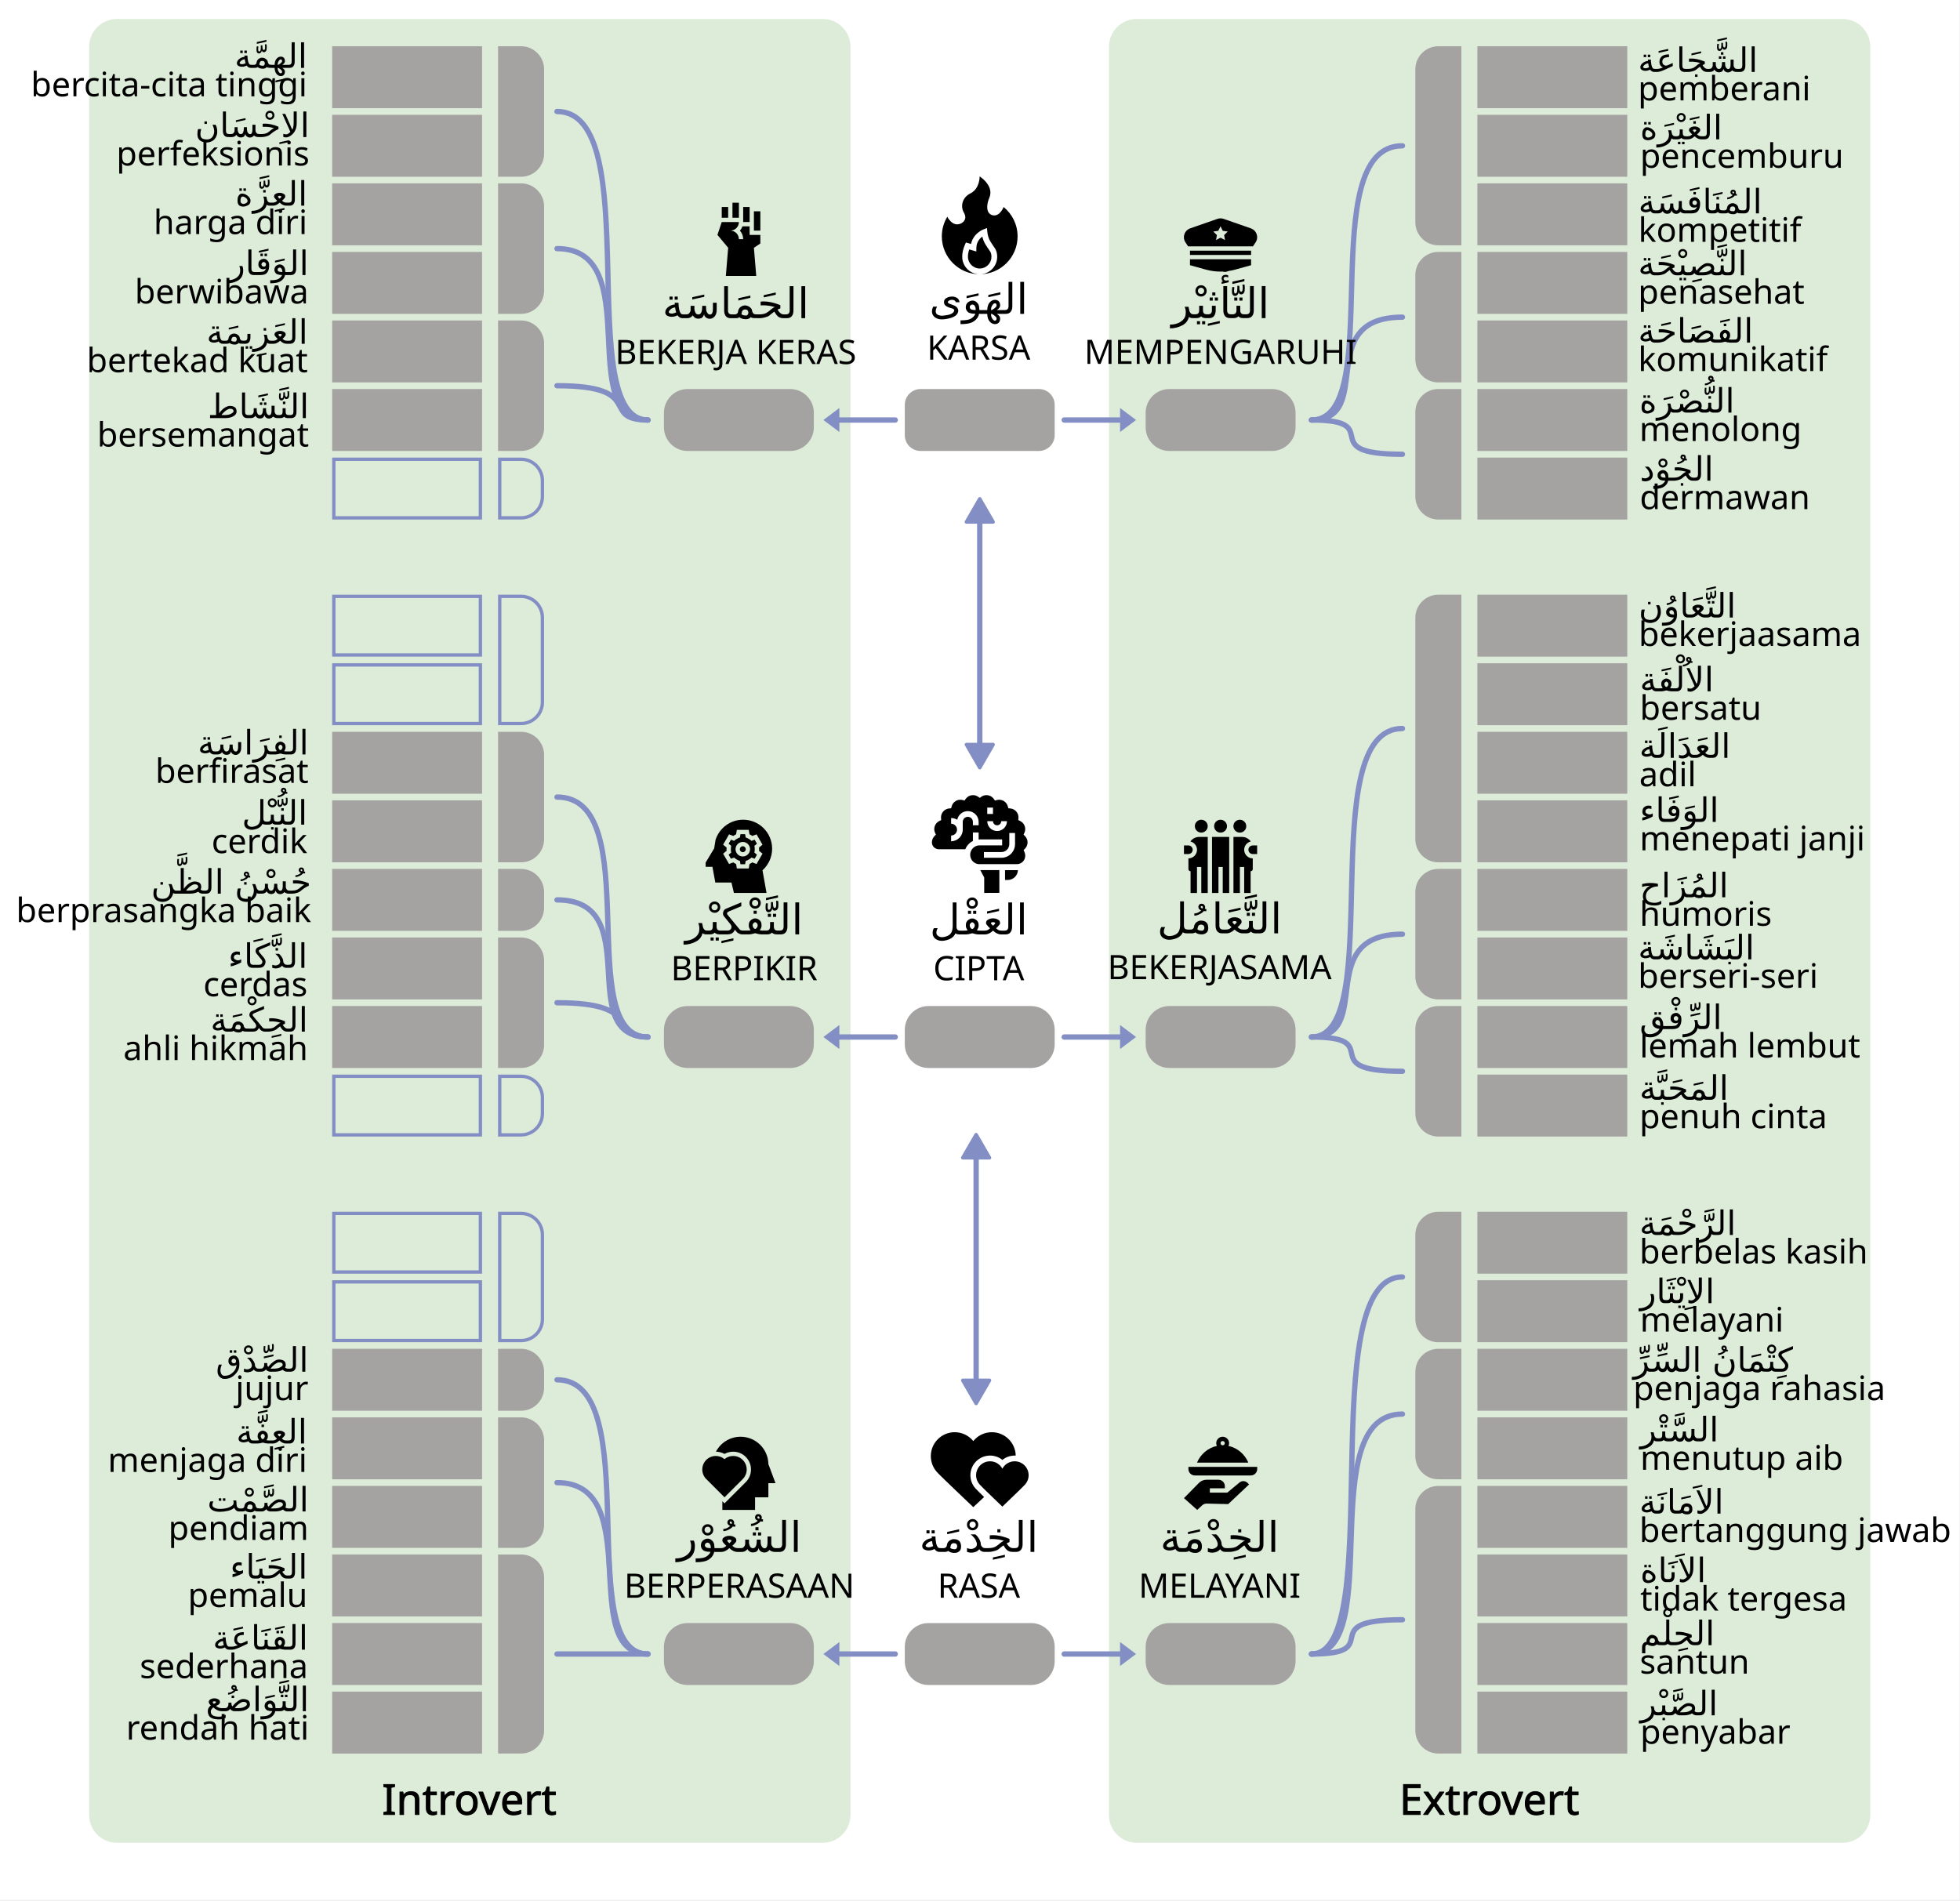
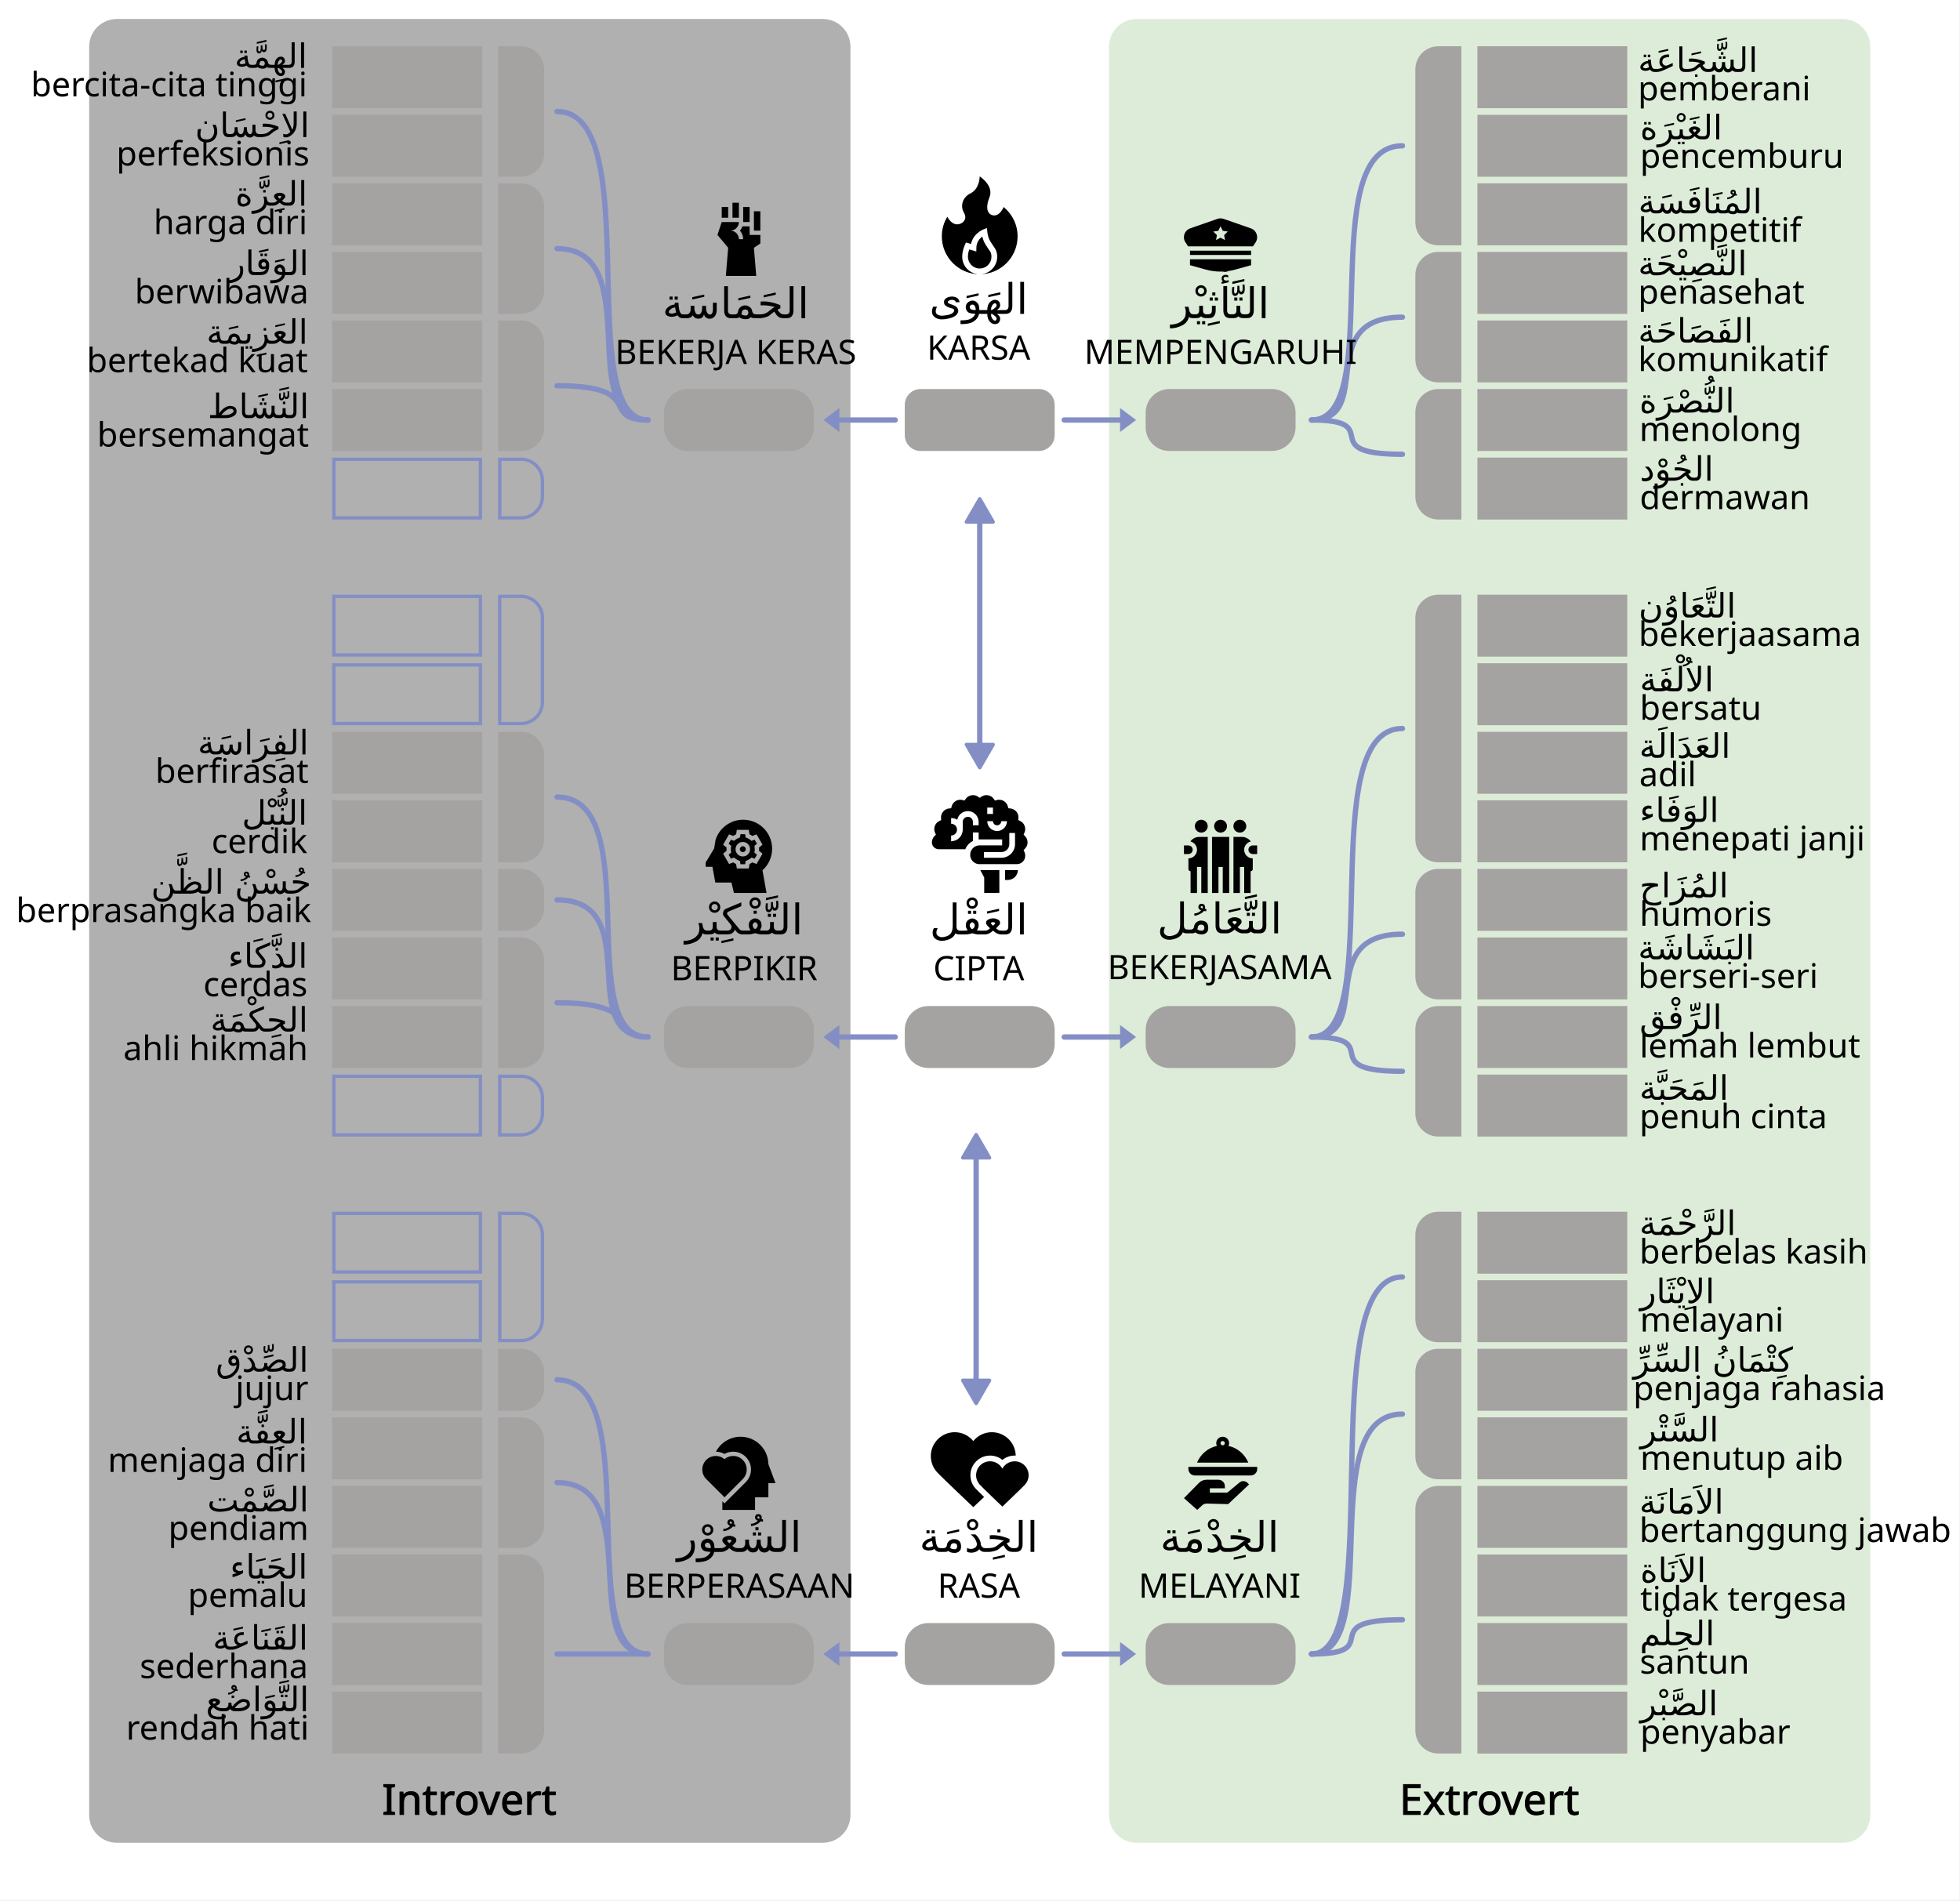
<svg xmlns="http://www.w3.org/2000/svg" clip-rule="evenodd" fill-rule="evenodd" stroke-linecap="round" stroke-linejoin="round" stroke-miterlimit="1.5" version="1.1" viewBox="0 0 2481 2406">
  <rect width="2480.3" height="2405.2" fill="#fff" />
-   <rect id="2.1" x="112.87" y="24.042" width="963.63" height="2308.8" rx="35" ry="35" fill="#91c483" fill-opacity=".31" stroke-width="1.749" />
+   <rect id="2.1" x="112.87" y="24.042" width="963.63" height="2308.8" rx="35" ry="35" fill="{{}}" fill-opacity=".31" stroke-width="1.749" />
  <rect id="2.2" x="1403.8" y="24.042" width="963.63" height="2308.8" rx="35" ry="35" fill="#91c483" fill-opacity=".31" stroke-width="1.749" />
  <rect id="3.1" x="1145.3" y="492.49" width="189.73" height="78.416" ry="20" fill="#a5a2a2" />
  <rect id="3.2" x="1145.3" y="1273.6" width="189.73" height="78.416" ry="30" fill="#a5a2a2" />
  <rect id="3.3" x="1145.3" y="2054.7" width="189.73" height="78.416" ry="30" fill="#a5a2a2" />
  <rect id="6.1" x="840.44" y="492.49" width="189.73" height="78.416" ry="30" fill="#a5a2a2" />
  <rect id="6.2" x="840.44" y="1273.6" width="189.73" height="78.416" ry="30" fill="#a5a2a2" />
  <rect id="6.3" x="840.44" y="2054.7" width="189.73" height="78.416" ry="30" fill="#a5a2a2" />
  <rect id="6.4" x="1450.2" y="492.49" width="189.73" height="78.416" ry="30" fill="#a5a2a2" />
  <rect id="6.5" x="1450.2" y="1273.6" width="189.73" height="78.416" ry="30" fill="#a5a2a2" />
  <rect id="6.6" x="1450.2" y="2054.7" width="189.73" height="78.416" ry="30" fill="#a5a2a2" />
  <path id="18.1" d="m630.45 58.552h29.128a29.128 29.128 0 0129.128 29.128v106.95a29.128 29.128 0 01-29.128 29.128h-29.128z" fill="#a5a2a2" />
  <path id="18.2" d="m630.45 232.13h29.128a29.128 29.128 0 0129.128 29.128v106.95a29.128 29.128 0 01-29.128 29.128h-29.128z" fill="#a5a2a2" />
  <path id="18.3" d="m630.45 405.7h29.128a29.128 29.128 0 0129.128 29.128v106.95a29.128 29.128 0 01-29.128 29.128h-29.128z" fill="#a5a2a2" />
  <path id="18.4" d="m630.45 926.43h29.128a29.128 29.128 0 0129.128 29.128v106.95a29.128 29.128 0 01-29.128 29.128h-29.128z" fill="#a5a2a2" />
  <path id="18.5" d="m630.45 1100h29.128a29.128 29.128 0 0129.128 29.128v20.16a29.128 29.128 0 01-29.128 29.128h-29.128z" fill="#a5a2a2" />
  <path id="18.6" d="m630.45 1186.8h29.128a29.128 29.128 0 0129.128 29.128v106.95a29.128 29.128 0 01-29.128 29.128h-29.128z" fill="#a5a2a2" />
  <path id="18.7" d="m630.45 1707.5h29.128a29.128 29.128 0 0129.128 29.128v20.16a29.128 29.128 0 01-29.128 29.128h-29.128z" fill="#a5a2a2" />
  <path id="18.8" d="m630.45 1794.3h29.128a29.128 29.128 0 0129.128 29.128v106.95a29.128 29.128 0 01-29.128 29.128h-29.128z" fill="#a5a2a2" />
  <path id="18.9" d="m630.45 1967.9h29.128a29.128 29.128 0 0129.128 29.128v193.74a29.128 29.128 0 01-29.128 29.128h-29.128z" fill="#a5a2a2" />
  <path id="18.10" d="m1820.7 58.552h29.128v251.99h-29.128a29.128 29.128 0 01-29.128-29.128v-193.74a29.128 29.128 0 0129.128-29.128z" fill="#a5a2a2" />
  <path id="18.11" d="m1820.7 318.92h29.128v165.2h-29.128a29.128 29.128 0 01-29.128-29.128v-106.95a29.128 29.128 0 0129.128-29.128z" fill="#a5a2a2" />
  <path id="18.12" d="m1820.7 492.49h29.128v165.2h-29.132a29.124 29.124 0 01-29.124-29.124v-106.95a29.128 29.128 0 0129.128-29.128z" fill="#a5a2a2" />
  <path id="18.13" d="m1820.7 752.86h29.123v338.78h-29.128a29.128 29.128 0 01-29.128-29.128v-280.52a29.133 29.133 0 0129.133-29.133z" fill="#a5a2a2" />
  <path id="18.14" d="m1820.7 1100h29.128v165.2h-29.128a29.128 29.128 0 01-29.128-29.128v-106.95a29.128 29.128 0 0129.128-29.128z" fill="#a5a2a2" />
  <path id="18.15" d="m1820.7 1273.6h29.128v165.2h-29.132a29.124 29.124 0 01-29.124-29.124v-106.95a29.128 29.128 0 0129.128-29.128z" fill="#a5a2a2" />
  <path id="18.16" d="m1820.7 1534h29.128v165.2h-29.128a29.128 29.128 0 01-29.128-29.128v-106.95a29.128 29.128 0 0129.128-29.128z" fill="#a5a2a2" />
  <path id="18.17" d="m1820.7 1707.5h29.128v165.2h-29.128a29.128 29.128 0 01-29.128-29.128v-106.95a29.128 29.128 0 0129.128-29.128z" fill="#a5a2a2" />
  <path id="18.18" d="m1820.7 1881.1h29.128v338.78h-29.128a29.128 29.128 0 01-29.128-29.128v-280.52a29.128 29.128 0 0129.128-29.128z" fill="#a5a2a2" />
  <path d="m659.58 579.28h-29.128v78.417h29.128a29.128 29.128 135 0029.128-29.128v-20.161a29.128 29.128 45 00-29.128-29.128zm24.904 29.085v20.204a24.904 24.904 135 01-24.904 24.904h-24.904v-69.969h24.947a24.861 24.861 45 0124.861 24.861z" fill="#838fc4" />
  <path d="m659.68 752.86h-29.235v165.2h29.128a29.128 29.128 135 0029.128-29.128v-107.06a29.021 29.021 45 00-29.021-29.021zm24.797 29.128v106.95a24.904 24.904 135 01-24.904 24.904h-24.904v-156.76h24.904a24.904 24.904 45 0124.904 24.904z" fill="#838fc4" />
  <path d="m659.58 1360.4h-29.128v78.417h29.128a29.128 29.128 135 0029.128-29.128v-20.161a29.128 29.128 45 00-29.128-29.128zm24.904 29.129v20.16a24.904 24.904 135 01-24.904 24.904h-24.904v-69.968h24.904a24.904 24.904 45 0124.904 24.904z" fill="#838fc4" />
  <path d="m659.58 1534h-29.128v165.2h29.128a29.128 29.128 135 0029.128-29.128v-106.95a29.128 29.128 45 00-29.128-29.128zm24.904 29.128v106.95a24.904 24.904 135 01-24.904 24.904h-24.904v-156.76h24.904a24.904 24.904 45 0124.904 24.904z" fill="#838fc4" />
  <rect id="40.1" x="420.46" y="58.552" width="189.73" height="78.416" fill="#a5a2a2" />
  <rect id="40.2" x="420.46" y="145.34" width="189.73" height="78.416" fill="#a5a2a2" />
  <rect id="40.3" x="420.46" y="232.13" width="189.73" height="78.416" fill="#a5a2a2" />
  <rect id="40.4" x="420.46" y="318.92" width="189.73" height="78.416" fill="#a5a2a2" />
  <rect id="40.5" x="420.46" y="405.7" width="189.73" height="78.416" fill="#a5a2a2" />
  <rect id="40.6" x="420.46" y="492.49" width="189.73" height="78.416" fill="#a5a2a2" />
  <rect id="40.7" x="420.46" y="926.43" width="189.73" height="78.416" fill="#a5a2a2" />
  <rect id="40.8" x="420.46" y="1013.2" width="189.73" height="78.416" fill="#a5a2a2" />
  <rect id="40.9" x="420.46" y="1100" width="189.73" height="78.416" fill="#a5a2a2" />
  <rect id="40.10" x="420.46" y="1186.8" width="189.73" height="78.416" fill="#a5a2a2" />
  <rect id="40.11" x="420.46" y="1273.6" width="189.73" height="78.416" fill="#a5a2a2" />
  <rect id="40.12" x="420.46" y="1707.5" width="189.73" height="78.416" fill="#a5a2a2" />
  <rect id="40.13" x="420.46" y="1794.3" width="189.73" height="78.416" fill="#a5a2a2" />
  <rect id="40.14" x="420.46" y="1881.1" width="189.73" height="78.416" fill="#a5a2a2" />
  <rect id="40.15" x="420.46" y="1967.9" width="189.73" height="78.416" fill="#a5a2a2" />
  <rect id="40.16" x="420.46" y="2054.7" width="189.73" height="78.416" fill="#a5a2a2" />
  <rect id="40.17" x="420.46" y="2141.5" width="189.73" height="78.416" fill="#a5a2a2" />
  <rect id="40.18" x="1870.1" y="58.552" width="189.73" height="78.416" fill="#a5a2a2" />
  <rect id="40.19" x="1870.1" y="145.34" width="189.73" height="78.416" fill="#a5a2a2" />
  <rect id="40.20" x="1870.1" y="232.13" width="189.73" height="78.416" fill="#a5a2a2" />
  <rect id="40.21" x="1870.1" y="318.92" width="189.73" height="78.416" fill="#a5a2a2" />
  <rect id="40.22" x="1870.1" y="405.7" width="189.73" height="78.416" fill="#a5a2a2" />
  <rect id="40.23" x="1870.1" y="492.49" width="189.73" height="78.416" fill="#a5a2a2" />
  <rect id="40.24" x="1870.1" y="579.28" width="189.73" height="78.416" fill="#a5a2a2" />
  <rect id="40.25" x="1870.1" y="752.86" width="189.73" height="78.416" fill="#a5a2a2" />
  <rect id="40.26" x="1870.1" y="839.65" width="189.73" height="78.416" fill="#a5a2a2" />
  <rect id="40.27" x="1870.1" y="926.43" width="189.73" height="78.416" fill="#a5a2a2" />
  <rect id="40.28" x="1870.1" y="1013.2" width="189.73" height="78.416" fill="#a5a2a2" />
  <rect id="40.29" x="1870.1" y="1100" width="189.73" height="78.416" fill="#a5a2a2" />
  <rect id="40.30" x="1870.1" y="1186.8" width="189.73" height="78.416" fill="#a5a2a2" />
  <rect id="40.31" x="1870.1" y="1273.6" width="189.73" height="78.416" fill="#a5a2a2" />
  <rect id="40.32" x="1870.1" y="1360.4" width="189.73" height="78.416" fill="#a5a2a2" />
  <rect id="40.33" x="1870.1" y="1534" width="189.73" height="78.416" fill="#a5a2a2" />
  <rect id="40.34" x="1870.1" y="1620.7" width="189.73" height="78.416" fill="#a5a2a2" />
  <rect id="40.35" x="1870.1" y="1707.5" width="189.73" height="78.416" fill="#a5a2a2" />
  <rect id="40.36" x="1870.1" y="1794.3" width="189.73" height="78.416" fill="#a5a2a2" />
  <rect id="40.37" x="1870.1" y="1881.1" width="189.73" height="78.416" fill="#a5a2a2" />
  <rect id="40.38" x="1870.1" y="1967.9" width="189.73" height="78.416" fill="#a5a2a2" />
  <rect id="40.39" x="1870.1" y="2054.7" width="189.73" height="78.416" fill="#a5a2a2" />
  <rect id="40.40" x="1870.1" y="2141.5" width="189.73" height="78.416" fill="#a5a2a2" />
  <g fill="#838fc4">
    <path d="m610.19 1360.4h-189.73v78.417h189.73zm-4.224 4.225v69.968h-181.28v-69.968z" />
    <path d="m610.19 579.28h-189.73v78.417h189.73zm-4.224 4.224v69.969h-181.28v-69.969z" />
    <path d="m610.19 1620.7h-189.73v78.416h189.73zm-4.224 4.224v69.968h-181.28v-69.968z" />
    <path d="m610.19 839.64h-189.73v78.416h189.73zm-4.224 4.224v69.968h-181.28v-69.968z" />
    <path d="m610.19 1534h-189.73v78.416h189.73zm-4.224 4.224v69.968h-181.28v-69.968z" />
    <path d="m610.19 752.86h-189.73v78.416h189.73zm-4.224 4.224v69.968h-181.28v-69.968z" />
  </g>
  <path d="m1515.2 1851.6h64.948c-4.427-10.531-13.732-18.708-25.145-21.129.509-1.062.818-2.237.818-3.491 0-4.492-3.655-8.147-8.147-8.147s-8.146 3.655-8.146 8.147c0 1.254.308 2.429.817 3.491-11.413 2.421-20.718 10.598-25.145 21.129zm32.474-27.336c1.498 0 2.716 1.217 2.716 2.716 0 1.498-1.218 2.715-2.716 2.715s-2.715-1.217-2.715-2.715c0-1.499 1.217-2.716 2.715-2.716z" fill-rule="nonzero" />
  <path d="m1591.4 1857h-87.077v2.716c0 4.499 3.647 8.146 8.147 8.146h70.784c4.499 0 8.146-3.647 8.146-8.146z" fill-rule="nonzero" />
  <path d="m1521.9 1905.5c1.543-1.358 3.588-2.079 5.585-2.031l27.189.652 26.423-24.901-1.993-1.993c-2.756-2.748-7.135-2.941-10.131-.456l-15.426 12.799h-22.103v-5.431h19.009v-2.715c0-4.499-3.648-8.147-8.147-8.147h-15.033c-3.625 0-7.036 1.414-9.624 4.002l-18.972 19.266 16.782 14.93z" fill-rule="nonzero" />
  <path d="m972.63 1853.5c-.268-19.163-15.94-34.668-35.165-34.668-13.345 0-25.269 7.489-31.213 18.932 3.811.028 7.537 1.021 10.824 2.853 3.335-1.859 7.122-2.856 10.991-2.856 6.025 0 11.689 2.346 15.95 6.607 4.255 4.255 6.598 9.919 6.598 15.949 0 6.031-2.343 11.695-6.598 15.95l-26.941 26.941-2.715-2.715v11.023h41.41v-15.984h16.862v-17.904h9.016z" clip-rule="evenodd" fill-rule="nonzero" stroke-linecap="round" stroke-linejoin="round" stroke-miterlimit="1.5" />
  <path d="m940.18 1848.2c-3.235-3.235-7.535-5.016-12.11-5.016-4.065 0-7.914 1.407-10.991 3.991-3.077-2.584-6.926-3.991-10.991-3.991-4.575 0-8.875 1.781-12.11 5.016-3.234 3.235-5.016 7.535-5.016 12.109 0 4.575 1.782 8.875 5.016 12.11l23.101 23.101 23.101-23.101c6.677-6.677 6.677-17.542 0-24.219z" fill-rule="nonzero" />
  <path d="m1534.2 1059.5v70.958h8.145v-32.945h5.431v32.945h8.146v-70.958z" clip-path="url(#clipPath1362)" fill-rule="nonzero" />
  <circle cx="1520.6" cy="1045.9" r="8.146" clip-path="url(#clipPath1356)" />
  <circle cx="1545" cy="1045.9" r="8.146" clip-path="url(#clipPath1350)" />
  <circle cx="1569.4" cy="1045.9" r="8.146" clip-path="url(#clipPath1344)" />
  <path d="m1504.3 1070.3h-5.612v10.861h5.612c2.999 0 5.43-2.432 5.43-5.431.001-2.999-2.431-5.43-5.43-5.43z" clip-path="url(#clipPath1338)" fill-rule="nonzero" />
  <path d="m1517.9 1059.5c-4.578 0-8.606 2.281-11.065 5.752 4.777 1.139 8.35 5.417 8.35 10.539 0 5.99-4.871 10.861-10.861 10.861v13.577c0 1.499 1.216 2.715 2.715 2.715v27.514h8.146v-32.945h5.43v32.945h8.146v-70.958z" clip-path="url(#clipPath1332)" fill-rule="nonzero" />
  <path d="m1585.7 1070.3c-3 0-5.431 2.431-5.431 5.43s2.432 5.431 5.431 5.431h5.611v-10.861z" clip-path="url(#clipPath1326)" fill-rule="nonzero" />
  <path d="m1574.9 1075.8c0-5.122 3.572-9.399 8.35-10.539-2.46-3.471-6.488-5.752-11.066-5.752h-10.861v70.958h8.146v-32.945h5.431v32.945h8.145v-27.514c1.5 0 2.716-1.216 2.716-2.715v-13.577c-5.99 0-10.861-4.871-10.861-10.861z" clip-path="url(#clipPath1320)" fill-rule="nonzero" />
  <path d="m955.24 1063-3.973 1.484c-2.103-1.953-4.629-3.413-7.37-4.261l-.701-4.176h-5.891l-.701 4.176c-2.741.846-5.265 2.309-7.37 4.261l-3.973-1.484-2.945 5.102 3.265 2.694c-.632 2.8-.63 5.717 0 8.518l-3.265 2.695 2.945 5.101 3.973-1.483c2.103 1.952 4.629 3.412 7.37 4.261l.701 4.176h5.891l.701-4.176c2.741-.847 5.265-2.31 7.37-4.261l3.973 1.483 2.945-5.101-3.265-2.695c.632-2.8.63-5.717 0-8.518l3.265-2.694zm-14.99 21.249c-5.069 0-9.194-4.124-9.194-9.194 0-5.069 4.125-9.194 9.194-9.194 5.07 0 9.194 4.125 9.194 9.194 0 5.07-4.124 9.194-9.194 9.194z" clip-path="url(#clipPath2135)" fill-rule="nonzero" />
  <path d="m940.25 1071.3c-2.075 0-3.763 1.688-3.763 3.763s1.688 3.763 3.763 3.763 3.763-1.688 3.763-3.763-1.688-3.763-3.763-3.763z" clip-path="url(#clipPath2127)" fill-rule="nonzero" />
  <path d="m977.37 1074.4c0-20.261-16.424-36.686-36.686-36.686-16.322 0-30.153 10.659-34.915 25.396l-1.767 10.933-10.772 17.868v5.417h8.578l3.651 19.94h20.442l3.102 13.136h41.28l-5.112-28.685c7.489-6.716 12.199-16.468 12.199-27.319zm-25.092 17.354c-1.112.8-2.295 1.485-3.54 2.047l-.948 5.646h-15.081l-.948-5.646c-1.245-.562-2.428-1.247-3.54-2.047l-5.366 2.004-7.541-13.062 4.418-3.645c-.134-1.363-.134-2.725 0-4.087l-4.418-3.646 7.541-13.061 5.366 2.004c1.112-.801 2.295-1.485 3.54-2.048l.948-5.645h15.081l.948 5.645c1.245.563 2.428 1.247 3.54 2.048l5.367-2.004 7.54 13.061-4.418 3.645c.134 1.363.134 2.725 0 4.088l4.418 3.645-7.54 13.061z" clip-path="url(#clipPath2119)" fill-rule="nonzero" />
  <path d="m1506.3 335.73 20.006 5.552c6.105 1.694 12.384 2.541 18.664 2.541 6.279 0 12.558-.847 18.663-2.541l20.006-5.552v-7.538h-77.339z" clip-path="url(#clipPath2240)" fill-rule="nonzero" />
  <path d="m1589.3 306.94c2.061-3.091 2.565-6.884 1.383-10.406-1.182-3.523-3.872-6.244-7.381-7.466l-34.414-11.988c-2.53-.882-5.315-.882-7.845 0l-34.414 11.988c-3.508 1.222-6.199 3.943-7.381 7.465-1.182 3.523-.678 7.316 1.383 10.407l3.307 4.959h82.056zm-38.674-3.048-5.66-2.968-5.661 2.968 1.073-6.301-4.572-4.466 6.324-.927 2.836-5.728 2.835 5.728 6.324.927-4.572 4.466z" clip-path="url(#clipPath2232)" fill-rule="nonzero" />
  <rect x="1506.3" y="317.33" width="77.339" height="5.431" clip-path="url(#clipPath2224)" fill-rule="nonzero" />
  <rect x="913.58" y="262.07" width="8.146" height="13.577" fill-rule="nonzero" />
  <rect x="927.16" y="256.64" width="8.146" height="19.008" fill-rule="nonzero" />
  <rect x="940.73" y="262.07" width="8.146" height="19.008" fill-rule="nonzero" />
  <rect x="954.31" y="267.5" width="8.146" height="24.439" fill-rule="nonzero" />
  <path d="m962.46 308.24-8.146 5.431 2.94 35.663h-38.466l2.94-35.663-13.578-16.293 5.431-16.293h21.724c0 5.999-4.862 10.862-10.862 10.862 6 0 10.862 4.862 10.862 10.862h5.431c0-4.169-1.573-7.978-4.158-10.862 1.405-1.568 2.511-3.409 3.226-5.431h9.079v10.862h13.577z" fill-rule="nonzero" />
  <path d="m1270.4 262.05s-4.996 13.129-14.46 10.29c-7.906-2.371-7.452-13.095-3.65-21.941 6.587-15.329-12.225-27.067-12.225-27.067s.294 15.547-11.664 21.469c-10.246 5.075-13.057 16.143-8.282 24.409 4.428 7.664-.268 12.312-4.392 13.967-10.49 4.212-16.595-8.819-16.595-8.819-4.413 7.252-6.952 15.767-6.952 24.875 0 26.362 21.275 47.746 47.591 47.939-12.033-.191-21.767-10.032-21.779-22.107-.055-4.784 1.092-9.89 3.41-15.175l1.28-2.92 6.486 1.895c1.041-5.122 3.665-9.683 7.732-13.372 3.835-3.479 7.576-4.954 7.99-5.111l4.416-1.672.479 4.698c.488 4.807 1.73 8.784 3.795 12.158 1.852 3.022 3.57 5.557 5.579 8.433 2.023 2.902 3.126 6.826 3.107 11.055-.001 5.908-2.304 11.462-6.484 15.642-4.179 4.18-9.738 6.481-15.654 6.481 26.481 0 47.949-21.462 47.949-47.944 0-15.001-6.892-28.393-17.677-37.183z" clip-path="url(#clipPath2360)" fill-rule="nonzero" />
  <path d="m1255 325.03c.013-2.71-.644-5.216-1.801-6.876-1.802-2.579-3.755-5.431-5.817-8.797-1.81-2.956-3.119-6.215-3.959-9.871-3.276 2.414-7.375 6.875-7.513 14.143l-.09 4.745-8.943-2.614c-1.124 3.254-1.674 6.351-1.639 9.238l.001.045c0 8.207 6.677 14.878 14.879 14.878 3.977 0 7.714-1.546 10.523-4.354 2.811-2.812 4.359-6.547 4.359-10.52z" clip-path="url(#clipPath2352)" fill-rule="nonzero" />
  <path id="q" d="m1265 1101.5h-24.114l4.938 9.363v19.534l19.176-.099z" clip-path="url(#clipPath2465)" fill-rule="nonzero" />
  <path id="r" d="m1272.2 1114h3.424c6.965 0 12.636-5.53 12.869-12.44h-16.293z" clip-path="url(#clipPath2457)" fill-rule="nonzero" />
  <path id="s" d="m1221.9 1075.1c1.779-4.576 5.24-8.318 9.625-10.455v-10.815h7.244v8.904c.41-.025.822-.043 1.239-.043h28.534v7.485h-28.534c-6.584 0-11.94 5.356-11.94 11.939 0 5.767 4.109 10.591 9.553 11.7.674.1 1.363.153 2.064.153h47.398c4.383 0 8.245-2.555 9.838-6.51.05-.124.095-.242.138-.361 1.028-2.823.911-5.869-.327-8.58l-1.072-2.344 1.809-1.837c2.091-2.123 3.242-4.946 3.242-7.948 0-3.001-1.151-5.824-3.242-7.947l-1.809-1.837 1.072-2.345c1.238-2.71 1.355-5.756.328-8.577s-3.074-5.079-5.765-6.36l-2.327-1.107.204-2.569c.237-2.971-.695-5.873-2.625-8.173-1.923-2.292-4.621-3.713-7.598-4.002l-2.561-.249-.685-2.48c-.793-2.874-2.662-5.283-5.262-6.784-1.726-.996-3.685-1.523-5.664-1.523-.964 0-1.921.121-2.845.36l-2.492.643-1.492-2.097c-1.728-2.429-4.309-4.053-7.265-4.574-.656-.116-1.324-.174-1.985-.174-2.295 0-4.511.688-6.408 1.992l-2.12 1.455-2.118-1.455c-1.898-1.304-4.114-1.992-6.409-1.992-.661 0-1.329.058-1.986.174-2.956.521-5.536 2.146-7.264 4.574l-1.492 2.097-2.493-.643c-.923-.239-1.881-.359-2.844-.359-1.98 0-3.939.526-5.664 1.522-2.6 1.501-4.469 3.911-5.262 6.784l-.685 2.48-2.562.249c-2.976.289-5.675 1.71-7.598 4.002-1.929 2.3-2.861 5.202-2.625 8.173l.205 2.569-2.328 1.108c-2.691 1.28-4.738 3.538-5.765 6.359-1.026 2.821-.909 5.867.329 8.577l1.072 2.345-1.809 1.837c-2.091 2.123-3.243 4.946-3.243 7.947 0 .129 0 .258.01.389.074 2.238 1.026 4.336 2.682 5.9 1.653 1.563 3.817 2.423 6.094 2.423zm55.696-6.462v-14.112h7.244v14.112c0 9.524-7.748 17.272-17.272 17.272h-22.109v-7.244h22.109c5.53 0 10.028-4.499 10.028-10.028zm-27.909-46.272h7.243v8.065h-7.243zm7.243 17.187c0 2.887 2.348 5.235 5.235 5.235 2.886 0 5.234-2.348 5.234-5.235h7.243c0 6.881-5.597 12.478-12.477 12.478-6.881 0-12.478-5.597-12.478-12.478zm-52.982 18.19c4.115 0 7.462-3.348 7.462-7.463s-3.347-7.462-7.462-7.462v-7.244c2.835 0 5.485.809 7.733 2.205 1.26-6.25 6.793-10.97 13.408-10.97 7.543 0 13.68 6.136 13.68 13.679v4.22h-7.244v-4.22c0-3.549-2.887-6.436-6.436-6.436-3.548 0-6.435 2.887-6.435 6.436v9.792c0 8.109-6.597 14.707-14.707 14.707v-7.244z" clip-path="url(#clipPath2449)" fill-rule="nonzero" />
  <path d="m1234.7 1884.2c-4.091-4.572-6.344-10.47-6.344-16.609 0-13.736 11.175-24.911 24.911-24.911 5.761 0 11.234 1.991 15.585 5.48 4.351-3.489 9.824-5.48 15.586-5.48.427 0 .853.011 1.275.032-.338-16.385-13.77-29.611-30.234-29.611-9.208 0-17.808 4.19-23.495 11.205-5.686-7.015-14.287-11.205-23.495-11.205-16.676 0-30.242 13.567-30.242 30.242 0 7.453 2.735 14.614 7.701 20.162 4.956 5.537 46.036 44.442 46.036 44.442s7.251-6.625 13.713-12.824c-5.125-4.97-9.661-9.431-10.997-10.923z" clip-path="url(#clipPath2561)" fill-rule="nonzero" />
  <path d="m1268.8 1907.3c.001 0 25.512-24.341 28.744-27.953 2.796-3.123 4.496-7.248 4.496-11.769 0-9.751-7.904-17.655-17.655-17.655-6.671 0-12.475 3.703-15.477 9.163h-.215c-3.002-5.46-8.807-9.163-15.478-9.163-9.751 0-17.655 7.904-17.655 17.655 0 4.521 1.7 8.646 4.496 11.769 3.232 3.612 28.743 27.952 28.744 27.953z" clip-path="url(#clipPath2553)" fill-rule="nonzero" />
  <defs>
    <marker id="b" overflow="visible" markerHeight="1" markerWidth="1" orient="auto-start-reverse" preserveAspectRatio="xMidYMid" viewBox="0 0 1 1">
      <path transform="scale(.5)" d="m5.77 0-8.65 5v-10z" fill="context-stroke" fill-rule="evenodd" stroke="context-stroke" stroke-width="1pt" />
    </marker>
    <marker id="j" overflow="visible" markerHeight="1" markerWidth="1" orient="auto-start-reverse" preserveAspectRatio="xMidYMid" viewBox="0 0 1 1">
      <path transform="scale(.5)" d="m5.77 0-8.65 5v-10z" fill="context-stroke" fill-rule="evenodd" stroke="context-stroke" stroke-width="1pt" />
    </marker>
    <marker id="i" overflow="visible" markerHeight="1" markerWidth="1" orient="auto-start-reverse" preserveAspectRatio="xMidYMid" viewBox="0 0 1 1">
      <path transform="scale(.5)" d="m5.77 0-8.65 5v-10z" fill="context-stroke" fill-rule="evenodd" stroke="context-stroke" stroke-width="1pt" />
    </marker>
    <marker id="a" overflow="visible" markerHeight="1" markerWidth="1" orient="auto-start-reverse" preserveAspectRatio="xMidYMid" viewBox="0 0 1 1">
      <path transform="scale(.5)" d="m5.77 0-8.65 5v-10z" fill="context-stroke" fill-rule="evenodd" stroke="context-stroke" stroke-width="1pt" />
    </marker>
  </defs>
  <g fill="none" stroke="#838fc4" stroke-width="6.75px">
    <path d="m1660.1 531.7c96.381 0 1.127-347.15 115.12-347.15" />
    <path d="m820.18 531.7c-96.381 0-1.127-390.55-115.12-390.55" />
    <path d="m820.18 1312.8c-96.381 0-1.127-303.76-115.12-303.76" />
    <path d="m820.18 1312.8c-94.782 0-1.127-173.58-115.12-173.58" />
    <path d="m820.18 1312.8c-52.396 0-1.127-43.394-115.12-43.394" />
    <path d="m820.18 2093.9c-96.381 0-1.127-347.15-115.12-347.15" />
    <path d="m820.18 2093.9c-90.751 0-1.127-216.97-115.12-216.97" />
    <path d="m820.18 2093.9h-115.12" />
    <path d="m820.18 531.7c-61.986 0-1.127-43.394-115.12-43.394" />
    <path d="m820.18 531.7c-94.334 0-1.127-216.97-115.12-216.97" />
    <path d="m1660.1 1312.8c96.381 0 1.127-390.55 115.12-390.55" />
    <path d="m1660.1 2093.9c96.381 0 1.127-477.33 115.12-477.33" />
    <path d="m1660.1 2093.9c96.381 0 1.127-43.394 115.12-43.394" />
    <path d="m1660.1 2093.9c94.87 0 1.127-303.76 115.12-303.76" />
    <path d="m1660.1 1312.8c81.026 0 1.127-130.18 115.12-130.18" />
    <path d="m1660.1 1312.8c96.381 0 1.127 43.394 115.12 43.394" />
    <path d="m1660.1 531.7c82.37 0 1.127-130.18 115.12-130.18" />
    <path d="m1660.1 531.7c96.381 0 1.127 43.394 115.12 43.394" />
  </g>
  <g fill="#838fc4">
    <path d="m1417.8 2078.7 20.259 15.193-20.259 15.194z" />
    <path d="m1062.5 2109.1-20.259-15.194 20.259-15.193z" />
    <path d="m1417.8 1297.6 20.259 15.193-20.259 15.194z" />
    <path d="m1062.5 1328-20.259-15.194 20.259-15.193z" />
    <path d="m1417.8 516.5 20.259 15.193-20.259 15.194z" />
    <path d="m1062.5 546.9-20.259-15.194 20.259-15.193z" />
  </g>
  <g fill="none" stroke="#838fc4" stroke-width="6.75px">
    <path d="m1347.1 2093.9h74.757" />
    <path d="m1133.2 2093.9h-74.757" />
    <path d="m1347.1 1312.8h74.757" />
    <path d="m1133.2 1312.8h-74.757" />
    <path d="m1347.1 531.7h74.757" />
    <path d="m1133.2 531.7h-74.757" />
  </g>
  <g fill="none" stroke="#838fc4" stroke-linecap="round" stroke-linejoin="round" stroke-miterlimit="1.5" stroke-width="6.75px">
    <path d="m1240.2 952.3v-301.27" clip-rule="evenodd" marker-end="url(#b)" marker-start="url(#j)" />
    <path d="m1235.6 1757.2v-301.27" clip-rule="evenodd" marker-end="url(#a)" marker-start="url(#i)" />
  </g>
  <g font-family="'Arabic Typesetting'" font-size="53.333px" text-anchor="middle" direction="rtl" fill="#000000">
    <text id="3.1-arab" x="1238.789" y="397.33">الهَوَى</text>
    <text id="3.2-arab" x="1238.88" y="1182.95">العَقْل</text>
    <text id="3.3-arab" x="1238.945" y="1964.629">الخِدْمَة</text>
  </g>
  <g font-family="'Arabic Typesetting'" font-size="53.333px" text-anchor="middle" direction="rtl" fill="#000000">
    <text id="6.1-arab" x="1545.029" y="402.695">التَّأْثِيْر</text>
    <text id="6.2-arab" x="931.292" y="402.812">الحَمَاسَة</text>
    <text id="6.3-arab" x="1543.74" y="1181.582">التَّعَامُل</text>
    <text id="6.4-arab" x="1543.805" y="1964.629">الخِدْمَة</text>
    <text id="6.5-arab" x="935.876" y="1964.668">الشُعُوْر</text>
    <text id="6.6-arab" x="941.995" y="1182.872">التَّفْكِيْر</text>
  </g>
  <g font-family="'Arabic Typesetting'" font-size="42.667px" fill="#000000" text-anchor="end">
    <text id="40.1-arab" x="388.894" y="85.924">الهِمَّة</text>
    <text id="40.2-arab" x="391.783" y="173.516">الاِحْسَان</text>
    <text id="40.3-arab" x="389.117" y="260.357">العِزَّة</text>
    <text id="40.4-arab" x="390.693" y="348.2">الوَقَار</text>
    <text id="40.5-arab" x="389.713" y="435.177">العَزِيمَة</text>
    <text id="40.6-arab" x="391.144" y="529.286">النَّشَاط</text>
    <text id="40.7-arab" x="390.667" y="955.101">الفِرَاسَة</text>
    <text id="40.8-arab" x="389.09" y="1043.965">النُّبْل</text>
    <text id="40.9-arab" x="393.974" y="1131.324">حُسْنُ الظَّن</text>
    <text id="40.10-arab" x="389.29" y="1225.189">الذَّكَاء</text>
    <text id="40.11-arab" x="389.851" y="1305.998">الحِكْمَة</text>
    <text id="40.12-arab" x="390.46" y="1736.486">الصِّدْق</text>
    <text id="40.13-arab" x="388.834" y="1827.421">العِفَّة</text>
    <text id="40.14-arab" x="390.784" y="1913.445">الصَّمْت</text>
    <text id="40.15-arab" x="389.295" y="1998.376">الحَيَاء</text>
    <text id="40.16-arab" x="389.928" y="2088.423">القَنَاعَة</text>
    <text id="40.17-arab" x="391.179" y="2166.278">التَّوَاضُع</text>
  </g>
  <g font-family="'Arabic Typesetting'" font-size="42.667px" fill="#000000" text-anchor="start">
    <text id="40.18-arab" x="2073.345" y="91.085">الشَّجَاعَة</text>
    <text id="40.19-arab" x="2075.999" y="176.367">الغَيْرَة</text>
    <text id="40.20-arab" x="2073.778" y="270.149">المُنَافَسَة</text>
    <text id="40.21-arab" x="2073.462" y="348.549">النَّصِيْحَة</text>
    <text id="40.22-arab" x="2073.521" y="433.74">الفَصَاحَة</text>
    <text id="40.23-arab" x="2075.06" y="522.352">النُّصْرَة</text>
    <text id="40.24-arab" x="2075.602" y="608.543">الجُوْد</text>
    <text id="40.25-arab" x="2074.155" y="781.767">التَّعَاوُن</text>
    <text id="40.26-arab" x="2075.659" y="875.189">الاُلْفَة</text>
    <text id="40.27-arab" x="2074.956" y="959.383">العَدَالَة</text>
    <text id="40.28-arab" x="2075.446" y="1040.478">الوَفَاء</text>
    <text id="40.29-arab" x="2075.386" y="1135.928">المُزَاح</text>
    <text id="40.30-arab" x="2073.428" y="1214.516">البَشَاشَة</text>
    <text id="40.31-arab" x="2075.445" y="1302.766">الرِّفْق</text>
    <text id="40.32-arab" x="2075.207" y="1392.292">المَحَبَّة</text>
    <text id="40.33-arab" x="2075.176" y="1563.409">الرَّحْمَة</text>
    <text id="40.34-arab" x="2075.889" y="1649.697">الاِيْثَار</text>
    <text id="40.35-arab" x="2067.374" y="1736.497">كِتْمَانُ السِّرِّ</text>
    <text id="40.36-arab" x="2076.206" y="1824.675">السَّتْر</text>
    <text id="40.37-arab" x="2075.048" y="1916.101">الاَمَانَة</text>
    <text id="40.38-arab" x="2076.227" y="2002.89">الاَنَاة</text>
    <text id="40.39-arab" x="2075.611" y="2082.717">الحِلْم</text>
    <text id="40.40-arab" x="2076.218" y="2171.499">الصَّبْر</text>
  </g>
  <g font-family="'Arabic Typesetting'" font-size="53.333px" text-align="center" text-anchor="middle" fill="#000000" stroke="#000000">
    <text id="2.1-indo" x="594.075" y="2297.156">
      <tspan x="594.075" y="2297.156">Introvert</tspan>
    </text>
    <text id="2.2-indo" x="1885.23" y="2297.156">
      <tspan x="1885.23" y="2297.156">Extrovert</tspan>
    </text>
  </g>
  <g font-family="'Arabic Typesetting'" font-size="42.667px" text-align="center" text-anchor="middle" fill="#000000">
    <text id="3.1-indo" x="1238.789" y="455.33">KARSA</text>
    <text id="3.2-indo" x="1238.88" y="1240.95">CIPTA</text>
    <text id="3.3-indo" x="1238.945" y="2022.629">RASA</text>
  </g>
  <g font-family="'Arabic Typesetting'" font-size="42.667px" text-align="center" text-anchor="middle" fill="#000000">
    <text id="6.1-indo" x="931.292" y="460.812">BEKERJA KERAS</text>
    <text id="6.2-indo" x="941.995" y="1240.872">BERPIKIR</text>
    <text id="6.3-indo" x="935.876" y="2022.668">BERPERASAAN</text>
    <text id="6.4-indo" x="1545.029" y="460.695">MEMPENGARUHI</text>
    <text id="6.5-indo" x="1543.74" y="1239.582">BEKERJASAMA</text>
    <text id="6.6-indo" x="1543.805" y="2022.629">MELAYANI</text>
  </g>
  <g text-align="end" text-anchor="end" font-family="'Arabic Typesetting'" font-size="42.667px" fill="#000000">
    <text x="390.693" y="384.199">berwibawa</text>
    <text x="391.783" y="209.516">perfeksionis</text>
    <text x="389.713" y="471.177">bertekad kuat</text>
    <text x="391.144" y="565.286">bersemangat</text>
    <text x="388.894" y="121.924">bercita-cita tinggi</text>
    <text x="389.117" y="296.356">harga diri</text>
    <text x="389.29" y="1261.189">cerdas</text>
    <text x="389.851" y="1341.998">ahli hikmah</text>
    <text x="389.09" y="1079.965">cerdik</text>
    <text x="390.667" y="991.101">berfirasat</text>
    <text x="393.974" y="1167.324">berprasangka baik</text>
    <text x="389.295" y="2034.376">pemalu</text>
    <text x="390.784" y="1949.445">pendiam</text>
    <text x="389.928" y="2124.423">sederhana</text>
    <text x="391.179" y="2202.278">rendah hati</text>
    <text x="390.46" y="1772.486">jujur</text>
    <text x="388.834" y="1863.421">menjaga diri</text>
  </g>
  <g font-family="'Arabic Typesetting'" font-size="42.667px" fill="#000000">
    <text x="2073.778" y="306.149">kompetitif</text>
    <text x="2073.345" y="127.085">pemberani</text>
    <text x="2075.602" y="644.543">dermawan</text>
    <text x="2075.06" y="558.352">menolong</text>
    <text x="2073.521" y="469.74">komunikatif</text>
    <text x="2073.462" y="384.549">penasehat</text>
    <text x="2075.999" y="212.367">pencemburu</text>
    <text x="2073.428" y="1250.516">berseri-seri</text>
    <text x="2075.445" y="1338.766">lemah lembut</text>
    <text x="2075.446" y="1076.478">menepati janji</text>
    <text x="2074.155" y="817.767">bekerjaasama</text>
    <text x="2075.659" y="911.189">bersatu</text>
    <text x="2075.207" y="1428.292">penuh cinta</text>
    <text x="2074.956" y="995.383">adil</text>
    <text x="2075.386" y="1171.928">humoris</text>
    <text x="2075.048" y="1952.101">bertanggung jawab</text>
    <text x="2076.227" y="2038.89">tidak tergesa</text>
    <text x="2076.206" y="1860.675">menutup aib</text>
    <text x="2075.611" y="2118.717">santun</text>
    <text x="2067.374" y="1772.497">penjaga rahasia</text>
    <text x="2075.889" y="1685.697">melayani</text>
    <text x="2076.218" y="2207.499">penyabar</text>
    <text x="2075.176" y="1599.409">berbelas kasih</text>
  </g>
</svg>
